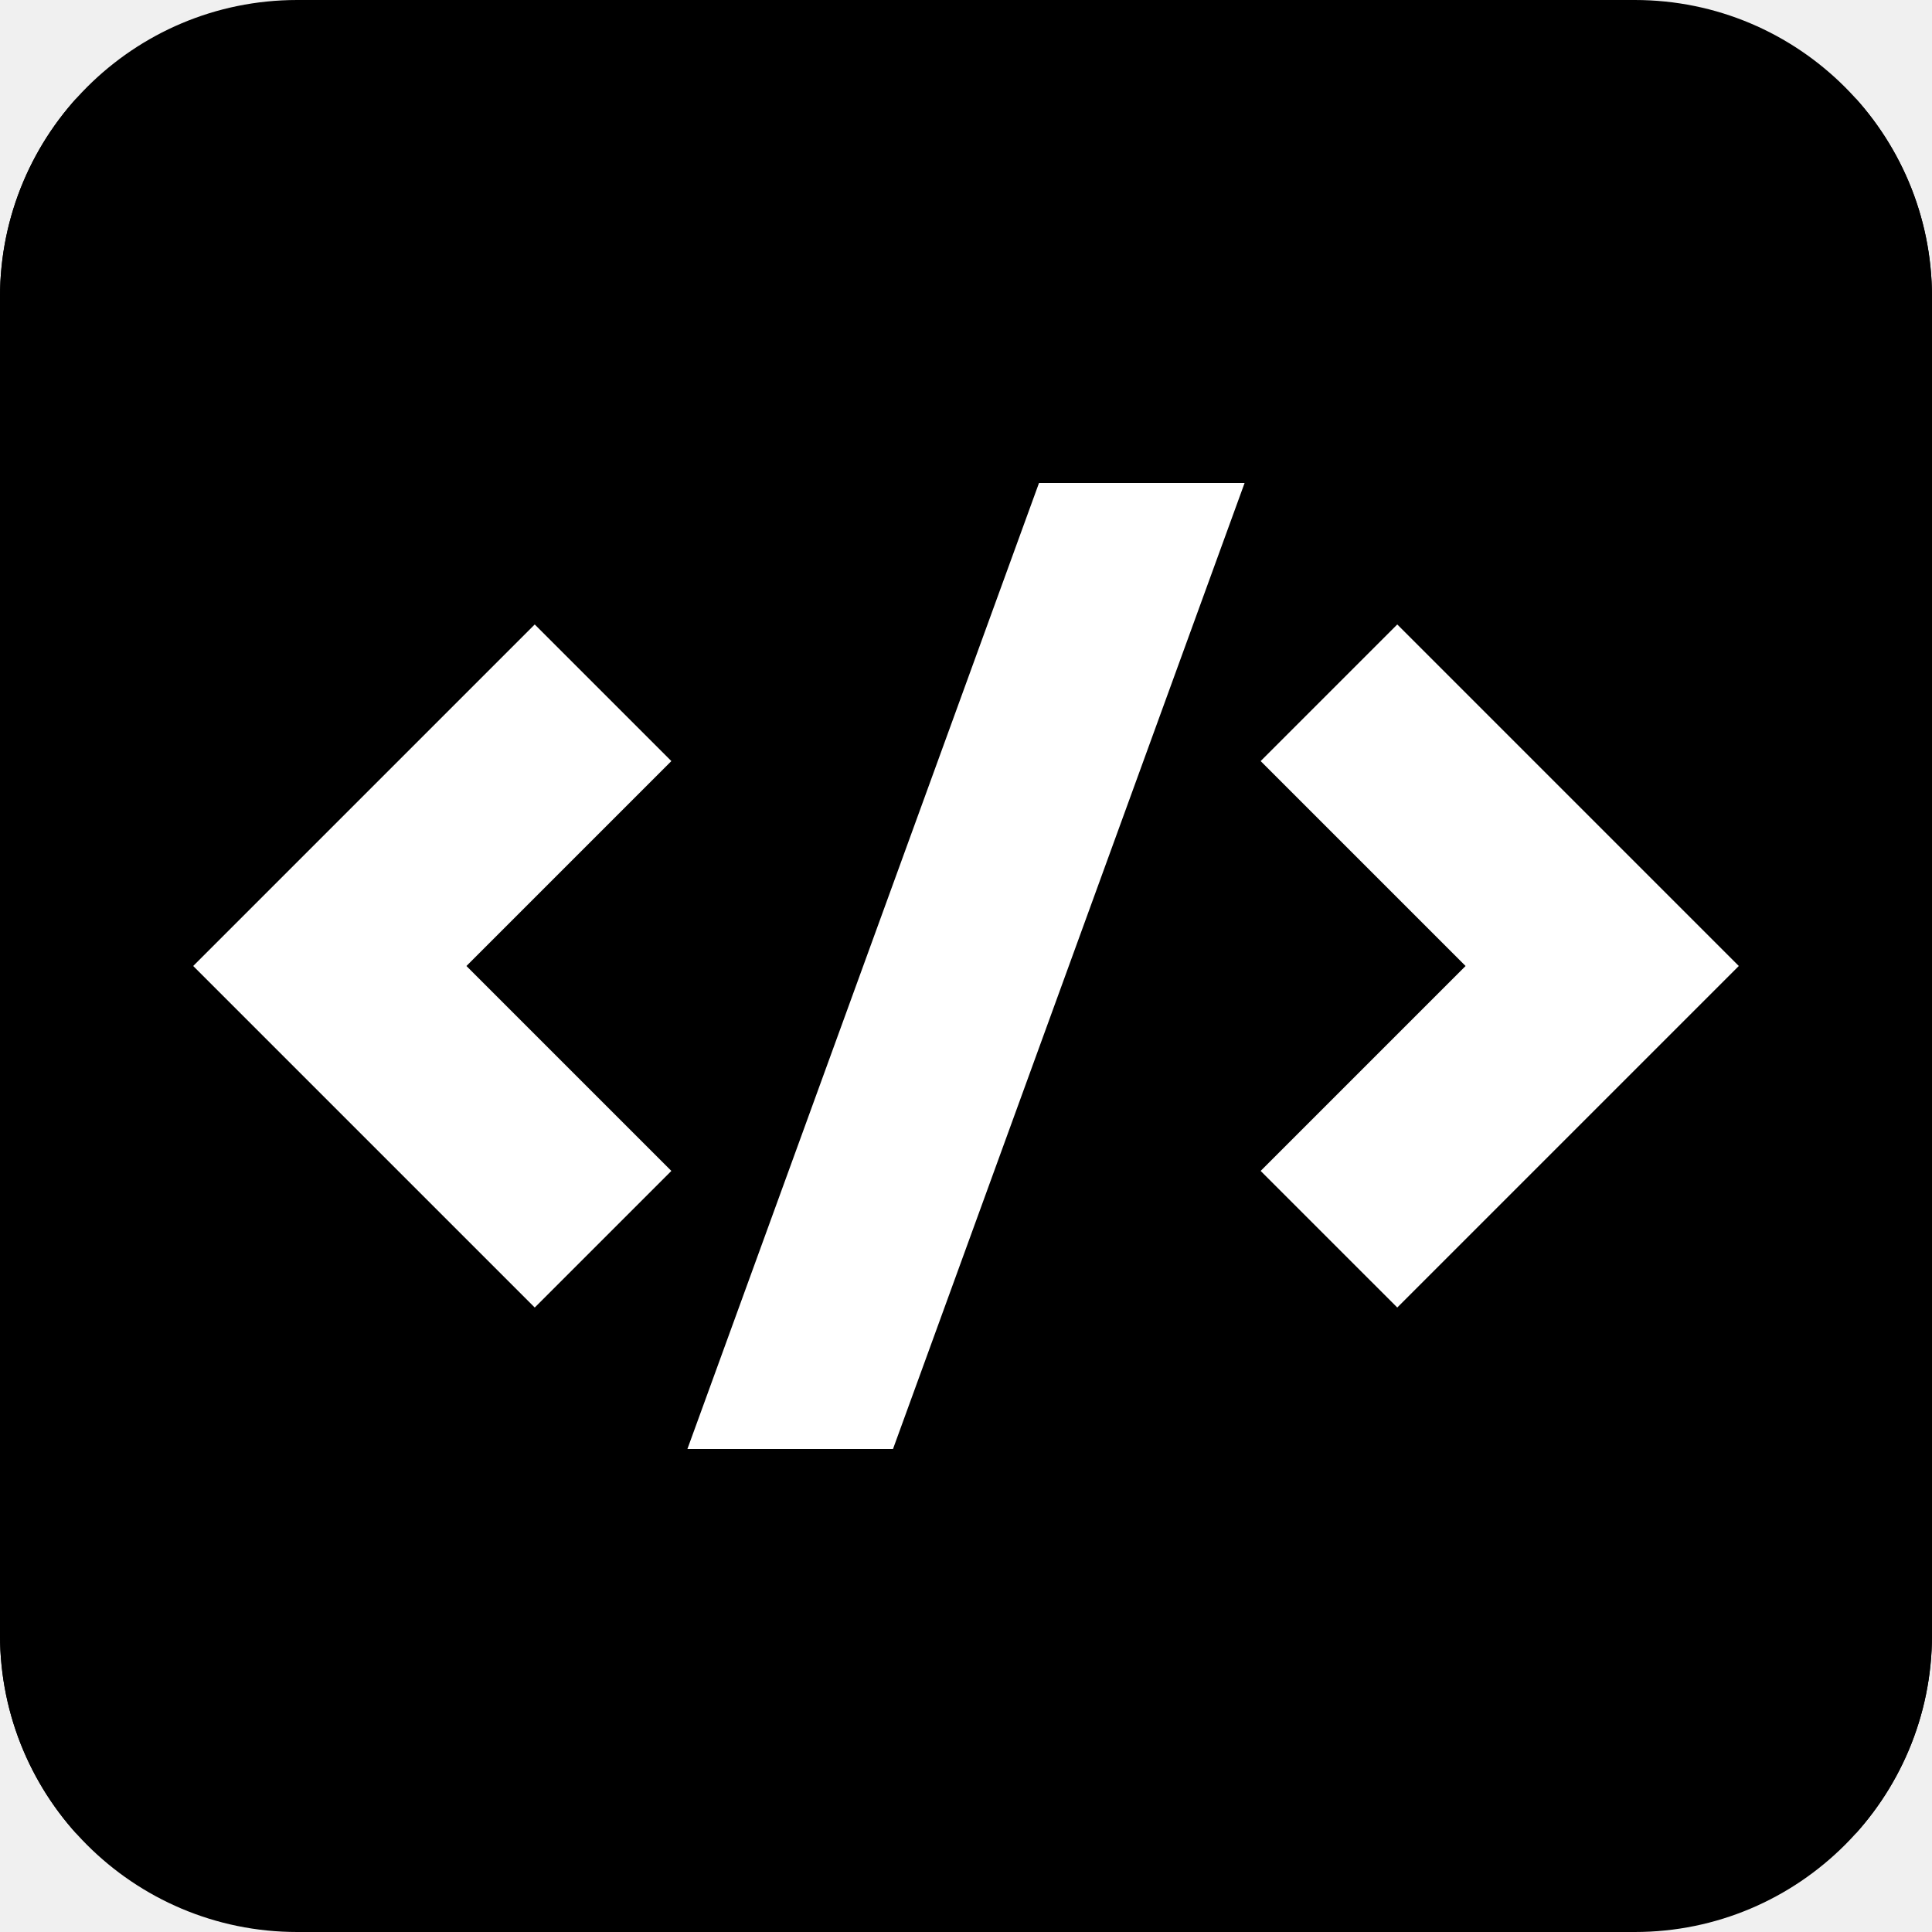
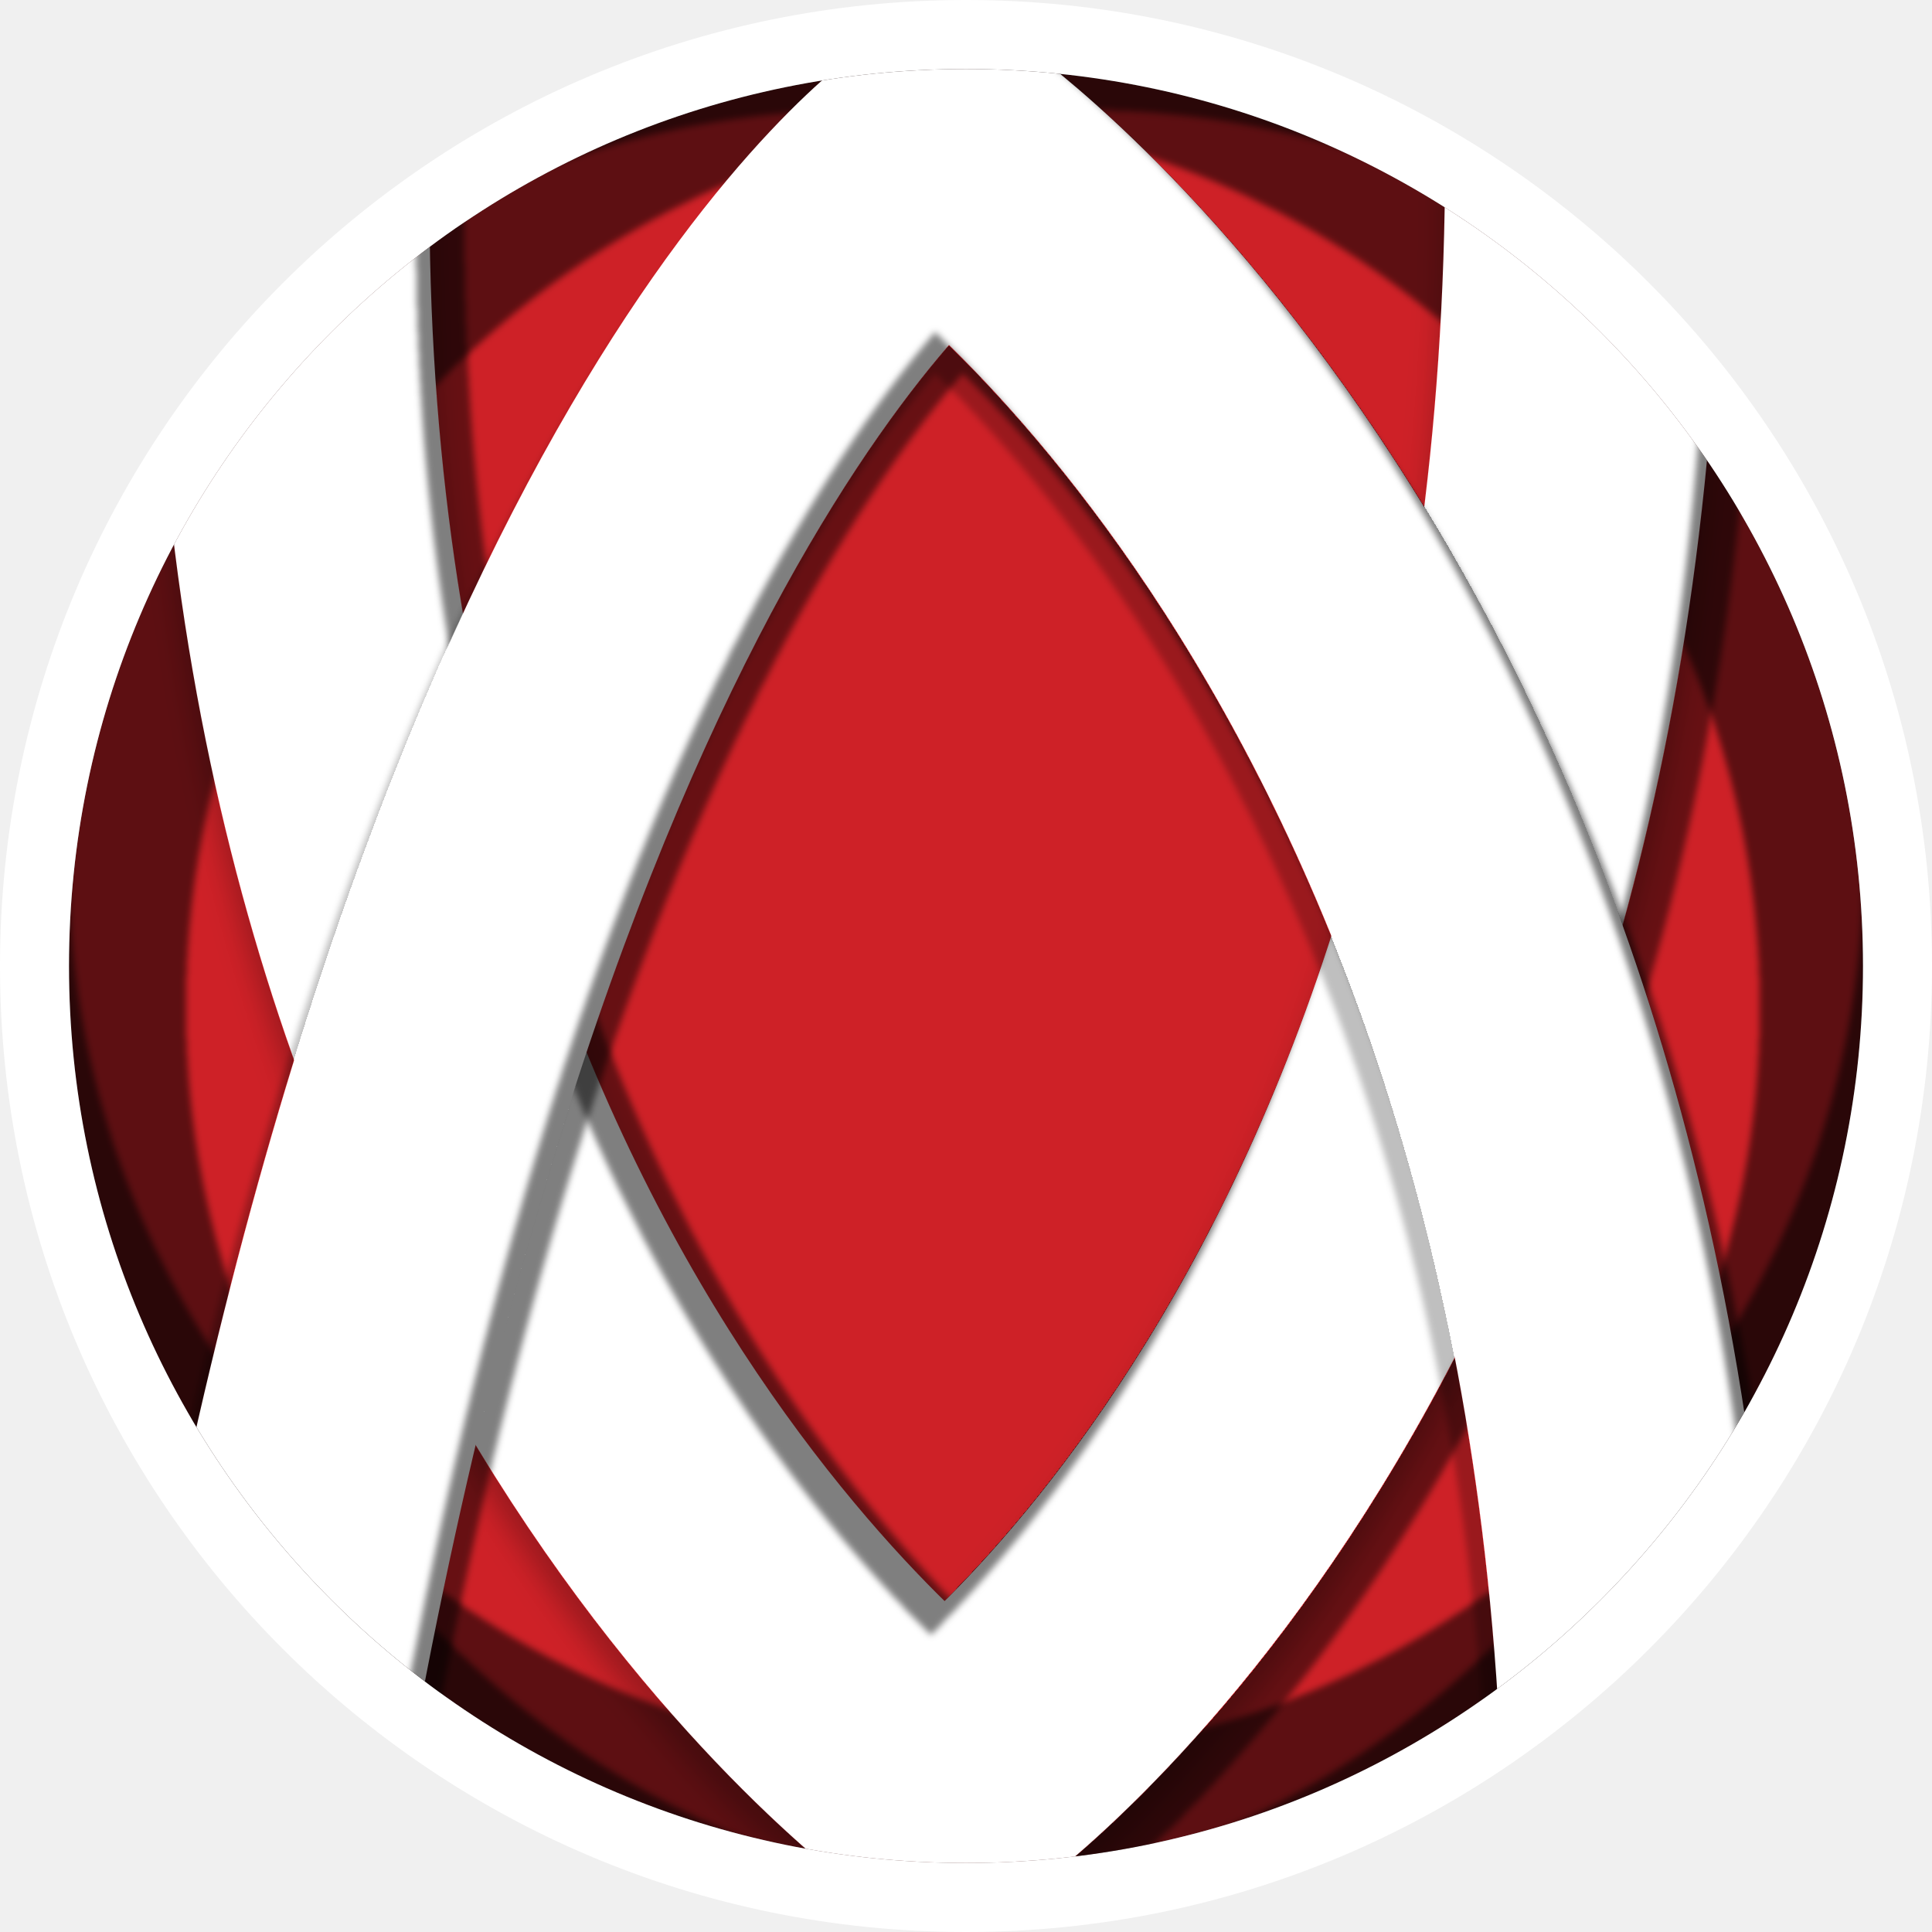
- <svg xmlns="http://www.w3.org/2000/svg" width="260" height="260" viewBox="0 0 260 260" fill="none">
-   <g clip-path="url(#clip0_3844_211)">
-     <rect width="260" height="260" rx="40" fill="black" />
-     <rect x="16" y="44" width="227" height="173" fill="white" />
-     <path d="M13 13H247C254.18 13 260 18.82 260 26V234C260 241.18 254.18 247 247 247H13C5.82 247 0 241.18 0 234V26C0 18.82 5.82 13 13 13ZM188.039 175.961L234 130L188.039 84.038L169.654 102.423L197.231 130L169.654 157.577L188.039 175.961ZM62.77 130L90.347 102.423L71.962 84.038L26 130L71.962 175.961L90.347 157.577L62.77 130ZM120.176 195L167.492 65H139.824L92.508 195H120.176Z" fill="black" />
+ <svg xmlns="http://www.w3.org/2000/svg" width="280" height="280" viewBox="0 0 280 280" fill="none">
+   <g filter="url(#filter0_iii_4657_2939)">
+     <ellipse cx="140" cy="140" rx="130" ry="130" fill="#CE2127" />
+   </g>
+   <path d="M140 275C214.558 275 275 214.558 275 140C275 65.442 214.558 5 140 5C65.442 5 5 65.442 5 140C5 214.558 65.442 275 140 275Z" stroke="white" stroke-width="10" />
+   <mask id="mask0_4657_2939" style="mask-type:alpha" maskUnits="userSpaceOnUse" x="10" y="10" width="260" height="260">
+     <path d="M270 140C270 211.797 211.797 270 140 270C68.203 270 10 211.797 10 140C10 68.203 68.203 10 140 10C211.797 10 270 68.203 270 140Z" fill="#D9D9D9" />
+   </mask>
+   <g mask="url(#mask0_4657_2939)">
+     <g filter="url(#filter1_ddi_4657_2939)">
+       <path d="M229.44 22.48C229.44 194.511 136.905 258.56 136.905 258.56C136.905 258.56 39.692 189.747 42.291 22.48" stroke="white" stroke-width="40" />
+     </g>
+     <g filter="url(#filter2_ddi_4657_2939)">
+       <path d="M38.08 261.16C71.36 66.16 136.88 23 136.88 23C136.88 23 233.08 90.08 237.76 261.16" stroke="white" stroke-width="40" />
+     </g>
  </g>
  <defs>
-     <clipPath id="clip0_3844_211">
-       <rect width="260" height="260" rx="40" fill="white" />
-     </clipPath>
+     <filter id="filter0_iii_4657_2939" x="-1" y="-1" width="282" height="282" filterUnits="userSpaceOnUse" color-interpolation-filters="sRGB">
+       <feFlood flood-opacity="0" result="BackgroundImageFix" />
+       <feBlend mode="normal" in="SourceGraphic" in2="BackgroundImageFix" result="shape" />
+       <feColorMatrix in="SourceAlpha" type="matrix" values="0 0 0 0 0 0 0 0 0 0 0 0 0 0 0 0 0 0 127 0" result="hardAlpha" />
+       <feOffset dx="17" dy="6" />
+       <feGaussianBlur stdDeviation="0.5" />
+       <feComposite in2="hardAlpha" operator="arithmetic" k2="-1" k3="1" />
+       <feColorMatrix type="matrix" values="0 0 0 0 0 0 0 0 0 0 0 0 0 0 0 0 0 0 0.55 0" />
+       <feBlend mode="normal" in2="shape" result="effect1_innerShadow_4657_2939" />
+       <feColorMatrix in="SourceAlpha" type="matrix" values="0 0 0 0 0 0 0 0 0 0 0 0 0 0 0 0 0 0 127 0" result="hardAlpha" />
+       <feOffset dx="-15" dy="6" />
+       <feGaussianBlur stdDeviation="0.5" />
+       <feComposite in2="hardAlpha" operator="arithmetic" k2="-1" k3="1" />
+       <feColorMatrix type="matrix" values="0 0 0 0 0 0 0 0 0 0 0 0 0 0 0 0 0 0 0.55 0" />
+       <feBlend mode="normal" in2="effect1_innerShadow_4657_2939" result="effect2_innerShadow_4657_2939" />
+       <feColorMatrix in="SourceAlpha" type="matrix" values="0 0 0 0 0 0 0 0 0 0 0 0 0 0 0 0 0 0 127 0" result="hardAlpha" />
+       <feOffset dy="-15" />
+       <feGaussianBlur stdDeviation="0.5" />
+       <feComposite in2="hardAlpha" operator="arithmetic" k2="-1" k3="1" />
+       <feColorMatrix type="matrix" values="0 0 0 0 0 0 0 0 0 0 0 0 0 0 0 0 0 0 0.55 0" />
+       <feBlend mode="normal" in2="effect2_innerShadow_4657_2939" result="effect3_innerShadow_4657_2939" />
+     </filter>
+     <filter id="filter1_ddi_4657_2939" x="18.24" y="22.169" width="237.2" height="268.803" filterUnits="userSpaceOnUse" color-interpolation-filters="sRGB">
+       <feFlood flood-opacity="0" result="BackgroundImageFix" />
+       <feColorMatrix in="SourceAlpha" type="matrix" values="0 0 0 0 0 0 0 0 0 0 0 0 0 0 0 0 0 0 127 0" result="hardAlpha" />
+       <feOffset dx="5" dy="4" />
+       <feGaussianBlur stdDeviation="0.5" />
+       <feComposite in2="hardAlpha" operator="out" />
+       <feColorMatrix type="matrix" values="0 0 0 0 0 0 0 0 0 0 0 0 0 0 0 0 0 0 0.5 0" />
+       <feBlend mode="normal" in2="BackgroundImageFix" result="effect1_dropShadow_4657_2939" />
+       <feColorMatrix in="SourceAlpha" type="matrix" values="0 0 0 0 0 0 0 0 0 0 0 0 0 0 0 0 0 0 127 0" result="hardAlpha" />
+       <feOffset dy="4" />
+       <feGaussianBlur stdDeviation="2" />
+       <feComposite in2="hardAlpha" operator="out" />
+       <feColorMatrix type="matrix" values="0 0 0 0 0 0 0 0 0 0 0 0 0 0 0 0 0 0 0.25 0" />
+       <feBlend mode="normal" in2="effect1_dropShadow_4657_2939" result="effect2_dropShadow_4657_2939" />
+       <feBlend mode="normal" in="SourceGraphic" in2="effect2_dropShadow_4657_2939" result="shape" />
+       <feColorMatrix in="SourceAlpha" type="matrix" values="0 0 0 0 0 0 0 0 0 0 0 0 0 0 0 0 0 0 127 0" result="hardAlpha" />
+       <feOffset dx="-2" dy="5" />
+       <feGaussianBlur stdDeviation="0.5" />
+       <feComposite in2="hardAlpha" operator="arithmetic" k2="-1" k3="1" />
+       <feColorMatrix type="matrix" values="0 0 0 0 0 0 0 0 0 0 0 0 0 0 0 0 0 0 0.5 0" />
+       <feBlend mode="normal" in2="shape" result="effect3_innerShadow_4657_2939" />
+     </filter>
+     <filter id="filter2_ddi_4657_2939" x="15.365" y="-2.16" width="245.387" height="271.684" filterUnits="userSpaceOnUse" color-interpolation-filters="sRGB">
+       <feFlood flood-opacity="0" result="BackgroundImageFix" />
+       <feColorMatrix in="SourceAlpha" type="matrix" values="0 0 0 0 0 0 0 0 0 0 0 0 0 0 0 0 0 0 127 0" result="hardAlpha" />
+       <feOffset dx="2" dy="4" />
+       <feGaussianBlur stdDeviation="0.5" />
+       <feComposite in2="hardAlpha" operator="out" />
+       <feColorMatrix type="matrix" values="0 0 0 0 0 0 0 0 0 0 0 0 0 0 0 0 0 0 0.5 0" />
+       <feBlend mode="normal" in2="BackgroundImageFix" result="effect1_dropShadow_4657_2939" />
+       <feColorMatrix in="SourceAlpha" type="matrix" values="0 0 0 0 0 0 0 0 0 0 0 0 0 0 0 0 0 0 127 0" result="hardAlpha" />
+       <feOffset dx="-2" dy="4" />
+       <feGaussianBlur stdDeviation="0.5" />
+       <feComposite in2="hardAlpha" operator="out" />
+       <feColorMatrix type="matrix" values="0 0 0 0 0 0 0 0 0 0 0 0 0 0 0 0 0 0 0.25 0" />
+       <feBlend mode="normal" in2="effect1_dropShadow_4657_2939" result="effect2_dropShadow_4657_2939" />
+       <feBlend mode="normal" in="SourceGraphic" in2="effect2_dropShadow_4657_2939" result="shape" />
+       <feColorMatrix in="SourceAlpha" type="matrix" values="0 0 0 0 0 0 0 0 0 0 0 0 0 0 0 0 0 0 127 0" result="hardAlpha" />
+       <feOffset dx="-2" dy="-2" />
+       <feGaussianBlur stdDeviation="0.5" />
+       <feComposite in2="hardAlpha" operator="arithmetic" k2="-1" k3="1" />
+       <feColorMatrix type="matrix" values="0 0 0 0 0 0 0 0 0 0 0 0 0 0 0 0 0 0 0.5 0" />
+       <feBlend mode="normal" in2="shape" result="effect3_innerShadow_4657_2939" />
+     </filter>
  </defs>
</svg>
